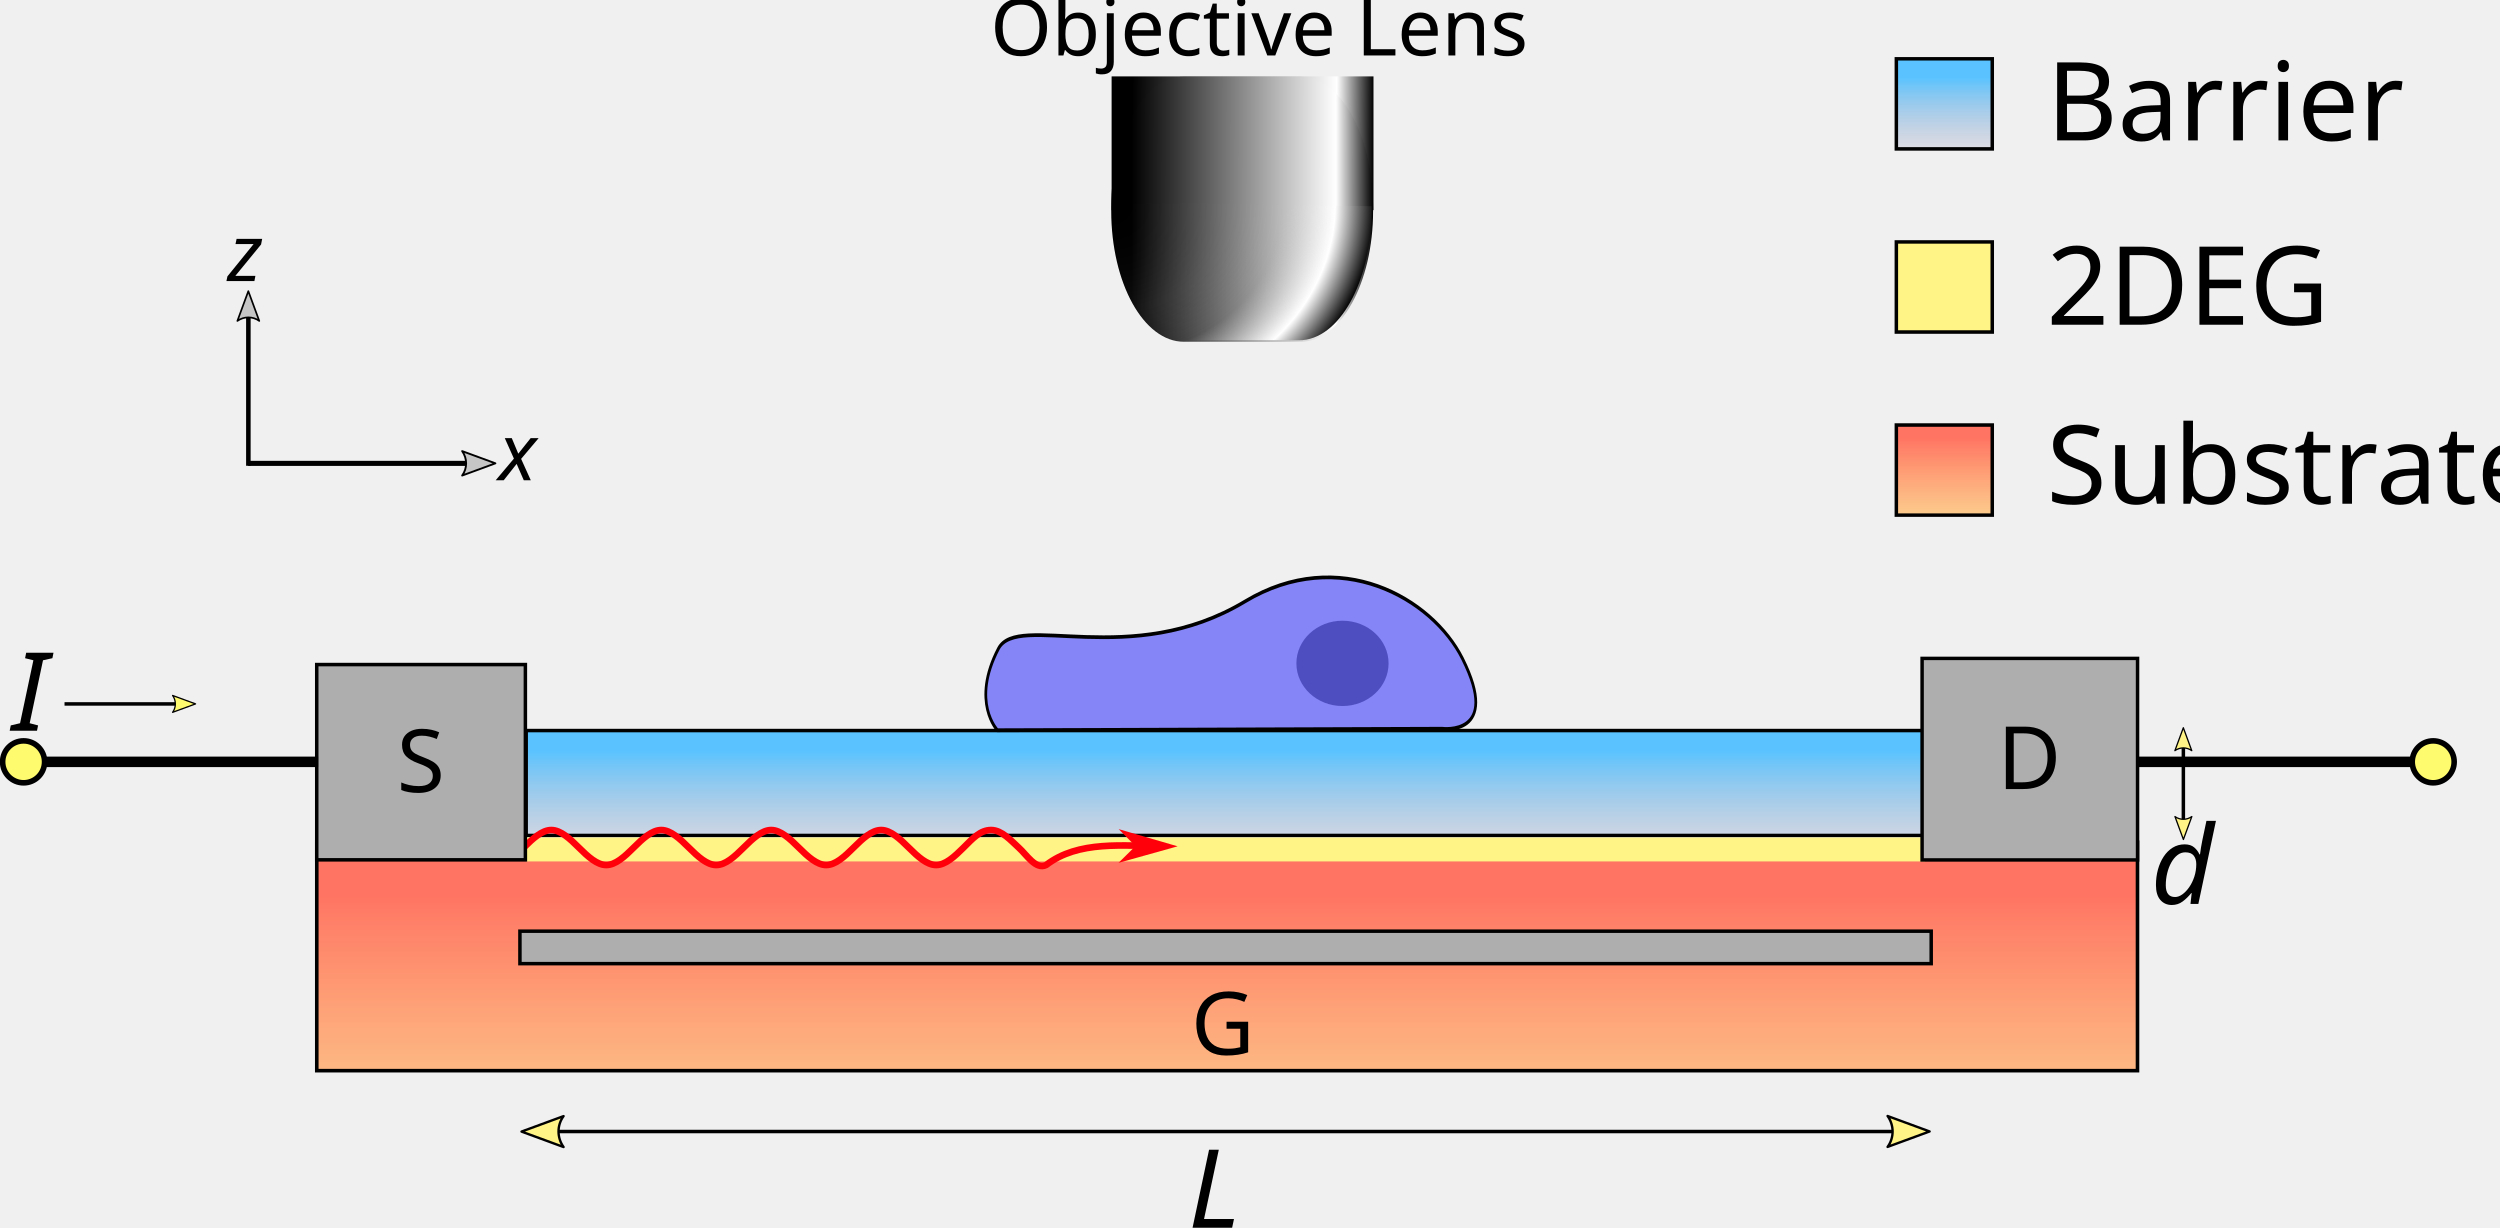
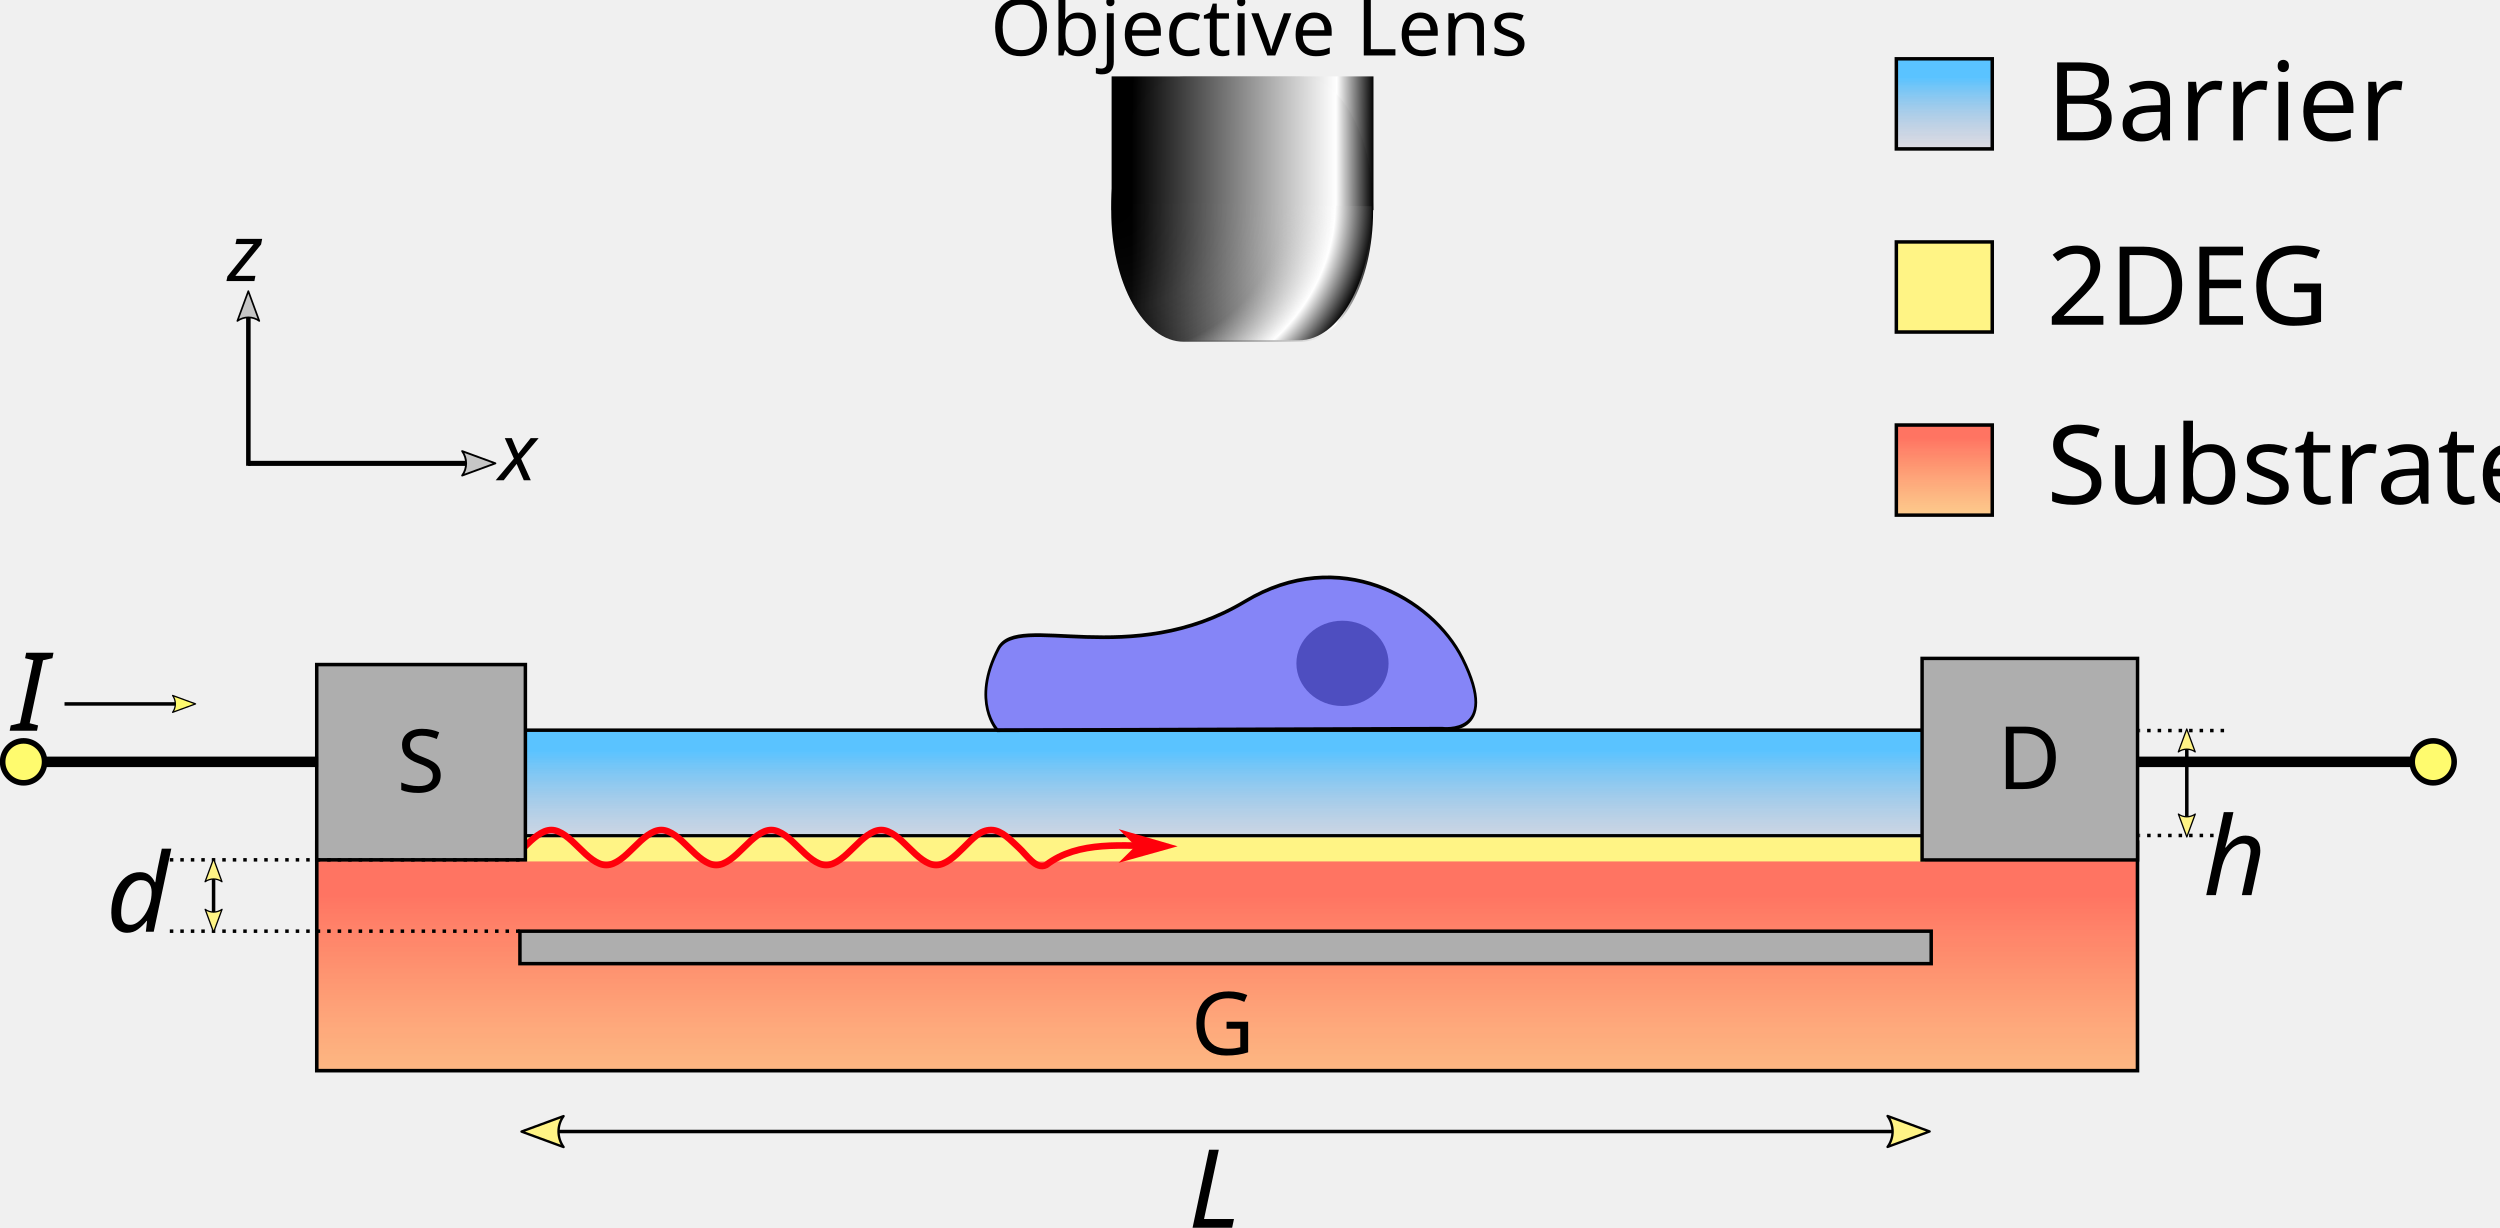
<svg xmlns="http://www.w3.org/2000/svg" xmlns:xlink="http://www.w3.org/1999/xlink" width="201.762mm" height="99.086mm" viewBox="0 0 714.905 351.09" id="svg2" version="1.1">
  <defs id="defs4">
+     <marker style="overflow:visible" id="marker27118" refX="0" refY="0" orient="auto">
+       <path transform="scale(-0.6,-0.6)" d="M 8.719,4.034 -2.207,0.016 8.719,-4.002 c -1.745,2.372 -1.735,5.617 -6e-7,8.035 z" style="fill:#fff485;fill-opacity:1;fill-rule:evenodd;stroke:#000000;stroke-width:0.625;stroke-linejoin:round;stroke-opacity:1" id="path27120" />
+     </marker>
+     <marker style="overflow:visible" id="marker27114" refX="0" refY="0" orient="auto">
+       <path transform="scale(0.6,0.6)" d="M 8.719,4.034 -2.207,0.016 8.719,-4.002 c -1.745,2.372 -1.735,5.617 -6e-7,8.035 z" style="fill:#fff485;fill-opacity:1;fill-rule:evenodd;stroke:#000000;stroke-width:0.625;stroke-linejoin:round;stroke-opacity:1" id="path27116" />
+     </marker>
    <marker orient="auto" refY="0.0" refX="0.0" id="Arrow2Lend" style="overflow:visible;">
      <path id="path4307" style="fill-rule:evenodd;stroke-width:0.625;stroke-linejoin:round;stroke:#000000;stroke-opacity:1;fill:#fff485;fill-opacity:1" d="M 8.719,4.034 L -2.207,0.016 L 8.719,-4.002 C 6.973,-1.63 6.983,1.616 8.719,4.034 z " transform="scale(1.1) rotate(180) translate(1,0)" />
-     </marker>
-     <marker orient="auto" refY="0.0" refX="0.0" id="SquareL" style="overflow:visible">
-       <path id="path4356" d="M -5.0,-5.0 L -5.0,5.0 L 5.0,5.0 L 5.0,-5.0 L -5.0,-5.0 z " style="fill-rule:evenodd;stroke:#000000;stroke-width:1pt;stroke-opacity:1;fill:#fff485;fill-opacity:1" transform="scale(0.8)" />
    </marker>
    <marker orient="auto" refY="0.0" refX="0.0" id="Arrow2Lstart" style="overflow:visible">
      <path id="path4304" style="fill-rule:evenodd;stroke-width:0.625;stroke-linejoin:round;stroke:#000000;stroke-opacity:1;fill:#fff485;fill-opacity:1" d="M 8.719,4.034 L -2.207,0.016 L 8.719,-4.002 C 6.973,-1.63 6.983,1.616 8.719,4.034 z " transform="scale(1.1) translate(1,0)" />
    </marker>
    <marker style="overflow:visible" id="marker8989" refX="0" refY="0" orient="auto">
      <path transform="scale(-0.6,-0.6)" d="M 8.719,4.034 -2.207,0.016 8.719,-4.002 c -1.745,2.372 -1.735,5.617 -6e-7,8.035 z" style="fill:#fffb6e;fill-opacity:1;fill-rule:evenodd;stroke:#000000;stroke-width:0.625;stroke-linejoin:round;stroke-opacity:1" id="path8991" />
    </marker>
    <marker style="overflow:visible" id="marker8355" refX="0" refY="0" orient="auto">
      <path transform="matrix(0.4,0,0,0.4,2.96,0.4)" style="fill:#fffb6e;fill-opacity:1;fill-rule:evenodd;stroke:#000000;stroke-width:1pt;stroke-opacity:1" d="m -2.5,-1 c 0,2.76 -2.24,5 -5,5 -2.76,0 -5,-2.24 -5,-5 0,-2.76 2.24,-5 5,-5 2.76,0 5,2.24 5,5 z" id="path8357" />
    </marker>
    <marker orient="auto" refY="0" refX="0" id="DotM" style="overflow:visible">
      <path id="path7659" d="m -2.5,-1 c 0,2.76 -2.24,5 -5,5 -2.76,0 -5,-2.24 -5,-5 0,-2.76 2.24,-5 5,-5 2.76,0 5,2.24 5,5 z" style="fill:#fffb6e;fill-opacity:1;fill-rule:evenodd;stroke:#000000;stroke-width:1pt;stroke-opacity:1" transform="matrix(0.4,0,0,0.4,2.96,0.4)" />
    </marker>
-     <marker orient="auto" refY="0" refX="0" id="DotL" style="overflow:visible">
-       <path id="path7656" d="m -2.5,-1 c 0,2.76 -2.24,5 -5,5 -2.76,0 -5,-2.24 -5,-5 0,-2.76 2.24,-5 5,-5 2.76,0 5,2.24 5,5 z" style="fill:#fffb6e;fill-opacity:1;fill-rule:evenodd;stroke:#000000;stroke-width:1pt;stroke-opacity:1" transform="matrix(0.8,0,0,0.8,5.92,0.8)" />
-     </marker>
    <linearGradient id="linearGradient11605">
      <stop id="stop11607" offset="0" style="stop-color:#ff7462;stop-opacity:1" />
      <stop id="stop11609" offset="1" style="stop-color:#fff485;stop-opacity:0.725" />
    </linearGradient>
    <linearGradient id="linearGradient11599">
      <stop id="stop11601" offset="0" style="stop-color:#5ac3ff;stop-opacity:1" />
      <stop id="stop11603" offset="1" style="stop-color:#edb1b1;stop-opacity:0;" />
    </linearGradient>
-     <marker style="overflow:visible" id="marker10615" refX="0" refY="0" orient="auto">
-       <path transform="scale(-0.6,-0.6)" d="M 8.719,4.034 -2.207,0.016 8.719,-4.002 c -1.745,2.372 -1.735,5.617 -6e-7,8.035 z" style="fill:#fff485;fill-opacity:1;fill-rule:evenodd;stroke:#000000;stroke-width:0.625;stroke-linejoin:round;stroke-opacity:1" id="path10617" />
-     </marker>
-     <marker style="overflow:visible" id="marker10161" refX="0" refY="0" orient="auto">
-       <path transform="scale(-0.6,-0.6)" d="M 8.719,4.034 -2.207,0.016 8.719,-4.002 c -1.745,2.372 -1.735,5.617 -6e-7,8.035 z" style="fill:#000000;fill-opacity:1;fill-rule:evenodd;stroke:#000000;stroke-width:0.625;stroke-linejoin:round;stroke-opacity:1" id="path10163" />
-     </marker>
-     <marker style="overflow:visible" id="marker10067" refX="0" refY="0" orient="auto">
-       <path transform="scale(0.6,0.6)" d="M 8.719,4.034 -2.207,0.016 8.719,-4.002 c -1.745,2.372 -1.735,5.617 -6e-7,8.035 z" style="fill:#fff485;fill-opacity:1;fill-rule:evenodd;stroke:#000000;stroke-width:0.625;stroke-linejoin:round;stroke-opacity:1" id="path10069" />
-     </marker>
    <marker orient="auto" refY="0" refX="0" id="Arrow2Mstart" style="overflow:visible">
      <path id="path7517" style="fill:#fff485;fill-opacity:1;fill-rule:evenodd;stroke:#000000;stroke-width:0.625;stroke-linejoin:round;stroke-opacity:1" d="M 8.719,4.034 -2.207,0.016 8.719,-4.002 c -1.745,2.372 -1.735,5.617 -6e-7,8.035 z" transform="scale(0.6,0.6)" />
-     </marker>
-     <marker orient="auto" refY="0" refX="0" id="marker9849" style="overflow:visible">
-       <path id="path9851" d="M 0,0 5,-5 -12.5,0 5,5 0,0 Z" style="fill:#000000;fill-opacity:1;fill-rule:evenodd;stroke:#000000;stroke-width:1pt;stroke-opacity:1" transform="matrix(-0.4,0,0,-0.4,-4,0)" />
-     </marker>
-     <marker orient="auto" refY="0" refX="0" id="marker9755" style="overflow:visible">
-       <path id="path9757" d="M 0,0 5,-5 -12.5,0 5,5 0,0 Z" style="fill:#000000;fill-opacity:1;fill-rule:evenodd;stroke:#000000;stroke-width:1pt;stroke-opacity:1" transform="matrix(0.4,0,0,0.4,4,0)" />
-     </marker>
-     <marker orient="auto" refY="0" refX="0" id="Arrow1Sstart" style="overflow:visible">
-       <path id="path7505" d="M 0,0 5,-5 -12.5,0 5,5 0,0 Z" style="fill:#000000;fill-opacity:1;fill-rule:evenodd;stroke:#000000;stroke-width:1pt;stroke-opacity:1" transform="matrix(0.2,0,0,0.2,1.2,0)" />
    </marker>
    <marker orient="auto" refY="0" refX="0" id="Arrow2Mend" style="overflow:visible">
      <path id="path7520" style="fill:#fff485;fill-opacity:1;fill-rule:evenodd;stroke:#000000;stroke-width:0.625;stroke-linejoin:round;stroke-opacity:1" d="M 8.719,4.034 -2.207,0.016 8.719,-4.002 c -1.745,2.372 -1.735,5.617 -6e-7,8.035 z" transform="scale(-0.6,-0.6)" />
    </marker>
-     <marker orient="auto" refY="0" refX="0" id="Arrow1Mstart" style="overflow:visible">
-       <path id="path7499" d="M 0,0 5,-5 -12.5,0 5,5 0,0 Z" style="fill:#000000;fill-opacity:1;fill-rule:evenodd;stroke:#000000;stroke-width:1pt;stroke-opacity:1" transform="matrix(0.4,0,0,0.4,4,0)" />
-     </marker>
-     <marker style="overflow:visible" id="marker8257" refX="0" refY="0" orient="auto">
-       <path transform="matrix(-0.8,0,0,-0.8,-10,0)" style="fill:#000000;fill-opacity:1;fill-rule:evenodd;stroke:#000000;stroke-width:1pt;stroke-opacity:1" d="M 0,0 5,-5 -12.5,0 5,5 0,0 Z" id="path8259" />
-     </marker>
-     <marker style="overflow:visible" id="marker8211" refX="0" refY="0" orient="auto">
-       <path transform="matrix(0.8,0,0,0.8,10,0)" style="fill:#000000;fill-opacity:1;fill-rule:evenodd;stroke:#000000;stroke-width:1pt;stroke-opacity:1" d="M 0,0 5,-5 -12.5,0 5,5 0,0 Z" id="path8213" />
-     </marker>
-     <marker orient="auto" refY="0" refX="0" id="Arrow1Lend" style="overflow:visible">
-       <path id="path7496" d="M 0,0 5,-5 -12.5,0 5,5 0,0 Z" style="fill:#ff0000;fill-opacity:1;fill-rule:evenodd;stroke:#ff0000;stroke-width:1pt;stroke-opacity:1" transform="matrix(-0.8,0,0,-0.8,-10,0)" />
-     </marker>
    <marker style="overflow:visible" id="marker9013" refX="0" refY="0" orient="auto">
      <path transform="matrix(-0.4,0,0,-0.4,-4,0)" style="fill:#ff000b;fill-opacity:1;fill-rule:evenodd;stroke:#ff000b;stroke-width:1pt;stroke-opacity:1" d="M 0,0 5,-5 -12.5,0 5,5 0,0 Z" id="path9015" />
    </marker>
-     <marker style="overflow:visible" id="marker8531" refX="0" refY="0" orient="auto">
-       <path transform="matrix(-0.4,0,0,-0.4,-4,0)" style="fill:#ff0000;fill-opacity:1;fill-rule:evenodd;stroke:#ff0000;stroke-width:1pt;stroke-opacity:1" d="M 0,0 5,-5 -12.5,0 5,5 0,0 Z" id="path8533" />
-     </marker>
-     <pattern id="pattern6179" patternTransform="translate(638.1262,240.4884)" height="28.748" width="28.748" patternUnits="userSpaceOnUse">
-       <path style="fill:none;fill-rule:evenodd;stroke:#000000;stroke-width:5.3;stroke-linecap:butt;stroke-linejoin:miter;stroke-miterlimit:4;stroke-dasharray:none;stroke-opacity:1" d="m 26.874,1.874 -25,25" id="path6175" />
-     </pattern>
    <clipPath id="clipPath">
      <rect y="449.875" x="210.454" height="16.456" width="188.66" id="rect6231" style="opacity:1;fill:#ffffff;fill-opacity:1;stroke:#000000;stroke-width:1;stroke-linecap:round;stroke-linejoin:miter;stroke-miterlimit:4;stroke-dasharray:none;stroke-dashoffset:0;stroke-opacity:1" />
    </clipPath>
-     <linearGradient xlink:href="#linearGradient11599" id="linearGradient10084" x1="159.5" y1="358.219" x2="159.5" y2="405.144" gradientUnits="userSpaceOnUse" gradientTransform="translate(0,12.92995)" />
+     <linearGradient xlink:href="#linearGradient11599" id="linearGradient10084" x1="159.5" y1="358.219" x2="159.5" y2="405.144" gradientUnits="userSpaceOnUse" gradientTransform="matrix(1.007125,0,0,1.007125,-3.993587,10.31248)" />
    <radialGradient xlink:href="#linearGradient9134" id="radialGradient9126" cx="176.792" cy="299.735" fx="176.792" fy="299.735" r="37.498" gradientTransform="matrix(0.4401915,0.296369,-0.5650982,0.83933,294.4501,-13.37745)" gradientUnits="userSpaceOnUse" spreadMethod="pad" />
    <linearGradient id="linearGradient9134">
      <stop id="stop9136" offset="0" style="stop-color:#000000;stop-opacity:0;" />
      <stop style="stop-color:#000000;stop-opacity:0;" offset="0" id="stop9150" />
      <stop id="stop3228" offset="0.392" style="stop-color:#7f7f7f;stop-opacity:0.104;" />
      <stop style="stop-color:#bfbfbf;stop-opacity:0;" offset="0.562" id="stop3232" />
      <stop style="stop-color:#ffffff;stop-opacity:1;" offset="0.732" id="stop9138" />
      <stop style="stop-color:#000000;stop-opacity:1;" offset="0.863" id="stop9140" />
      <stop id="stop3222" offset="1" style="stop-color:#000000;stop-opacity:1;" />
      <stop id="stop9142" offset="1" style="stop-color:#000000;stop-opacity:1;" />
    </linearGradient>
    <radialGradient xlink:href="#linearGradient9134" id="radialGradient9153" gradientUnits="userSpaceOnUse" gradientTransform="matrix(2.352992,-3.0969694e-7,2.2448727e-7,2.055818,-420.6758,-310.1969)" cx="244.391" cy="298.888" fx="244.391" fy="298.888" r="37.443" />
    <linearGradient xlink:href="#linearGradient7556" id="linearGradient7174" x1="183.917" y1="310.351" x2="247.799" y2="310.351" gradientUnits="userSpaceOnUse" />
    <linearGradient id="linearGradient7556">
      <stop style="stop-color:#000000;stop-opacity:1;" offset="0" id="stop7558" />
      <stop id="stop8308" offset="0.142" style="stop-color:#ffffff;stop-opacity:1;" />
      <stop id="stop7566" offset="0.923" style="stop-color:#000000;stop-opacity:1;" />
      <stop style="stop-color:#000000;stop-opacity:1;" offset="1" id="stop7560" />
    </linearGradient>
    <linearGradient xlink:href="#linearGradient7556" id="linearGradient10129" gradientUnits="userSpaceOnUse" x1="172.804" y1="310.043" x2="247.689" y2="310.351" />
    <linearGradient xlink:href="#linearGradient7556" id="linearGradient10131" gradientUnits="userSpaceOnUse" x1="172.914" y1="310.303" x2="247.799" y2="310.351" />
    <linearGradient xlink:href="#linearGradient11605" id="linearGradient8075" x1="99.954" y1="412.43" x2="99.954" y2="520.394" gradientUnits="userSpaceOnUse" gradientTransform="translate(-0.3470599,0)" />
-     <linearGradient xlink:href="#linearGradient11599" id="linearGradient11593" x1="604.209" y1="560.896" x2="635.963" y2="560.896" gradientUnits="userSpaceOnUse" gradientTransform="translate(-50.87844,-1172.67)" />
-     <linearGradient xlink:href="#linearGradient11605" id="linearGradient11629" gradientUnits="userSpaceOnUse" gradientTransform="translate(53.84884,-1172.67)" x1="602.547" y1="560.896" x2="638.456" y2="560.896" />
+     <linearGradient xlink:href="#linearGradient11599" id="linearGradient11593" x1="604.209" y1="560.896" x2="635.963" y2="560.896" gradientUnits="userSpaceOnUse" gradientTransform="translate(-425.6949,-1126.426)" />
+     <linearGradient xlink:href="#linearGradient11605" id="linearGradient11629" gradientUnits="userSpaceOnUse" gradientTransform="translate(-320.9677,-1126.426)" x1="602.547" y1="560.896" x2="638.456" y2="560.896" />
    <marker orient="auto" refY="0" refX="0" id="Arrow2Mend-9" style="overflow:visible">
      <path id="path6178" style="fill:#c6c6c6;fill-opacity:1;fill-rule:evenodd;stroke:#000000;stroke-width:0.625;stroke-linejoin:round;stroke-opacity:1" d="M 8.719,4.034 -2.207,0.016 8.719,-4.002 c -1.745,2.372 -1.735,5.617 -6e-7,8.035 z" transform="scale(-0.6,-0.6)" />
    </marker>
    <marker orient="auto" refY="0" refX="0" id="Arrow2Mstart-3" style="overflow:visible">
      <path id="path6175-2" style="fill:#c6c6c6;fill-opacity:1;fill-rule:evenodd;stroke:#000000;stroke-width:0.625;stroke-linejoin:round;stroke-opacity:1" d="M 8.719,4.034 -2.207,0.016 8.719,-4.002 c -1.745,2.372 -1.735,5.617 -6e-7,8.035 z" transform="scale(0.6,0.6)" />
    </marker>
  </defs>
  <g transform="translate(-9.534556,-156.3818)" id="layer1">
    <rect y="397.218" x="100.119" height="65.333" width="520.658" id="rect9942" style="opacity:1;fill:url(#linearGradient8075);fill-opacity:1;stroke:#000000;stroke-width:1.025;stroke-linecap:round;stroke-linejoin:miter;stroke-miterlimit:4;stroke-dasharray:none;stroke-dashoffset:0;stroke-opacity:1" />
-     <rect style="opacity:1;fill:url(#linearGradient10084);fill-opacity:1;stroke:#000000;stroke-width:1;stroke-linecap:butt;stroke-linejoin:miter;stroke-miterlimit:4;stroke-dasharray:none;stroke-dashoffset:0;stroke-opacity:1" id="rect10068" width="400" height="30" x="160" y="365.292" />
+     <rect style="opacity:1;fill:url(#linearGradient10084);fill-opacity:1;stroke:#000000;stroke-width:1.007;stroke-linecap:butt;stroke-linejoin:miter;stroke-miterlimit:4;stroke-dasharray:none;stroke-dashoffset:0;stroke-opacity:1" id="rect10068" width="402.85" height="30.214" x="157.146" y="365.185" />
    <path id="path4513" d="" style="opacity:1;fill:#885e00;fill-opacity:1;stroke:#000000;stroke-width:0.416;stroke-linecap:round;stroke-linejoin:miter;stroke-miterlimit:4;stroke-dasharray:none;stroke-dashoffset:0;stroke-opacity:1" />
    <rect style="opacity:1;fill:#fff485;fill-opacity:1;stroke:none;stroke-width:0.98;stroke-linecap:round;stroke-linejoin:miter;stroke-miterlimit:4;stroke-dasharray:none;stroke-dashoffset:0;stroke-opacity:1" id="rect6229" width="400.02" height="6.847" x="159.99" y="395.87" />
    <path transform="translate(-51.13208,-59.36024)" style="opacity:1;fill:none;fill-opacity:1;stroke:#ff000b;stroke-width:1.9;stroke-linecap:butt;stroke-linejoin:miter;stroke-miterlimit:4;stroke-dasharray:none;stroke-dashoffset:0;stroke-opacity:1;marker-end:url(#marker9013)" d="m 210.454,458.103 c 2.62,-2.62 5.241,-5.002 7.861,-5.004 2.62,-0.002 5.241,2.384 7.861,5.004 2.62,2.62 5.241,5.002 7.861,5.004 2.62,0.002 5.241,-2.384 7.861,-5.004 2.62,-2.62 5.241,-5.002 7.861,-5.004 2.62,-0.002 5.241,2.384 7.861,5.004 2.62,2.62 5.241,5.002 7.861,5.004 2.62,0.002 5.241,-2.384 7.861,-5.004 2.62,-2.62 5.241,-5.002 7.861,-5.004 2.62,-0.002 5.241,2.384 7.861,5.004 2.62,2.62 5.241,5.002 7.861,5.004 2.62,0.002 5.241,-2.384 7.861,-5.004 2.62,-2.62 5.241,-5.002 7.861,-5.004 2.62,-0.002 5.241,2.384 7.861,5.004 2.62,2.62 5.241,5.002 7.861,5.004 2.62,0.002 5.241,-2.384 7.861,-5.004 2.62,-2.62 4.755,-5.004 7.861,-5.004 3.106,0 5.755,3.116 7.861,5.004 2.313,2.074 4.911,6.438 7.861,5.004 9.299,-7.132 22.04,-5.436 33.868,-5.372" title="sin(x)" clip-path="url(#clipPath)" id="path9011" />
    <path style="fill:#fff485;fill-opacity:1;fill-rule:evenodd;stroke:#000000;stroke-width:1px;stroke-linecap:square;stroke-linejoin:miter;stroke-opacity:1;marker-start:url(#Arrow2Lstart);marker-end:url(#Arrow2Lend)" d="m 160,479.951 400,0" id="path10086" />
    <rect style="opacity:1;fill:#aeaeae;fill-opacity:1;stroke:#000000;stroke-width:1;stroke-linecap:square;stroke-linejoin:miter;stroke-miterlimit:4;stroke-dasharray:none;stroke-dashoffset:0;stroke-opacity:1" id="rect4280" width="403.571" height="9.286" x="158.214" y="422.661" />
    <rect y="346.426" x="100.107" height="55.834" width="59.666" id="rect4136" style="opacity:1;fill:#aeaeae;fill-opacity:1;stroke:#000000;stroke-width:1;stroke-linecap:round;stroke-linejoin:miter;stroke-miterlimit:4;stroke-dasharray:none;stroke-dashoffset:0;stroke-opacity:1" />
-     <text id="text6194" y="382.88" x="123.002" style="font-style:normal;font-variant:normal;font-weight:500;font-stretch:normal;font-size:25px;line-height:106%;font-family:'CMU Serif';-inkscape-font-specification:'CMU Serif, Medium';text-align:start;letter-spacing:0px;word-spacing:0px;writing-mode:lr-tb;text-anchor:start;fill:#000000;fill-opacity:1;stroke:none;stroke-width:1px;stroke-linecap:butt;stroke-linejoin:miter;stroke-opacity:1" xml:space="preserve">
-       <tspan style="font-style:normal;font-variant:normal;font-weight:500;font-stretch:normal;font-size:25px;font-family:'CMU Serif';-inkscape-font-specification:'CMU Serif Medium';fill:#000000;fill-opacity:1;stroke:none;stroke-width:1.124px;stroke-opacity:1" y="382.88" x="123.002" id="tspan6196">S</tspan>
-     </text>
    <path id="path4723" d="m 559.181,373.479 0,-28.818 30.806,0 30.806,0 0,28.818 0,28.818 -30.806,0 -30.806,0 0,-28.818 z" style="opacity:1;fill:#aeaeae;fill-opacity:1;stroke:#000000;stroke-width:0.994;stroke-linecap:round;stroke-linejoin:miter;stroke-miterlimit:4;stroke-dasharray:none;stroke-dashoffset:0;stroke-opacity:1" />
-     <text xml:space="preserve" style="font-style:normal;font-variant:normal;font-weight:500;font-stretch:normal;font-size:25px;line-height:106%;font-family:'CMU Serif';-inkscape-font-specification:'CMU Serif, Medium';text-align:start;letter-spacing:0px;word-spacing:0px;writing-mode:lr-tb;text-anchor:start;fill:#000000;fill-opacity:1;stroke:none;stroke-width:1px;stroke-linecap:butt;stroke-linejoin:miter;stroke-opacity:1" x="580.712" y="382.017" id="text6202">
-       <tspan id="tspan6204" x="580.712" y="382.017" style="font-style:normal;font-variant:normal;font-weight:500;font-stretch:normal;font-size:25px;font-family:'CMU Serif';-inkscape-font-specification:'CMU Serif Medium';fill:#000000;fill-opacity:1;stroke:none;stroke-width:1.028px;stroke-opacity:1">D</tspan>
-     </text>
-     <text xml:space="preserve" style="font-style:normal;font-variant:normal;font-weight:500;font-stretch:normal;font-size:17.5px;line-height:106%;font-family:'CMU Serif';-inkscape-font-specification:'CMU Serif, Medium';text-align:start;letter-spacing:0px;word-spacing:0px;writing-mode:lr-tb;text-anchor:start;fill:#000000;fill-opacity:1;stroke:none;stroke-width:1px;stroke-linecap:butt;stroke-linejoin:miter;stroke-opacity:1" x="349.281" y="507.472" id="text10298">
-       <tspan id="tspan10300" x="349.281" y="507.472" style="font-style:italic;font-variant:normal;font-weight:500;font-stretch:normal;font-size:31.25px;font-family:'CMU Serif';-inkscape-font-specification:'CMU Serif Medium Italic'">L</tspan>
-     </text>
    <g id="g5091" transform="matrix(1.483388,0,0,2.013946,-265.2836,-1081.913)">
      <ellipse ry="6.057" rx="8.885" cy="709.052" cx="444.063" id="path4120" style="fill:#8d8d8d;fill-opacity:1;stroke:none;stroke-opacity:1" />
      <path id="path4118" d="m 377.554,718.548 85.719,-0.218 c 0,0 11.47,1.136 3.917,-9.965 -5.846,-8.593 -23.778,-16.139 -41.906,-8.109 -22.065,9.775 -43.825,1.441 -47.556,6.716 -5.357,7.574 -0.175,11.576 -0.175,11.576 z" style="fill:#0000ff;fill-opacity:0.447;fill-rule:evenodd;stroke:#000000;stroke-width:0.528px;stroke-linecap:butt;stroke-linejoin:miter;stroke-opacity:1" />
    </g>
    <g id="g144475" transform="translate(108.1414,-62.29886)">
      <g style="fill:url(#linearGradient7174);fill-opacity:1;stroke:none;stroke-opacity:1" transform="matrix(-1,0,0,-1,466.9601,588.8188)" id="g2166">
        <rect style="fill:url(#linearGradient10129);fill-opacity:1;stroke:none;stroke-opacity:1" id="rect2160" width="74.885" height="38.251" x="172.804" y="310.042" ry="0" />
        <rect ry="37.443" y="272.41" x="172.914" height="75.786" width="74.885" id="rect2164" style="fill:url(#linearGradient10131);fill-opacity:1;stroke:none;stroke-opacity:1" rx="20.774" />
      </g>
      <g id="g8145" transform="matrix(-1,0,0,-1,373.1155,581.4101)" style="fill:url(#radialGradient9126);fill-opacity:1;stroke:none;stroke-opacity:1">
        <path id="rect8149" d="m 100.263,265.425 33.337,0 c 11.509,0 20.388,17.085 20.388,37.829 l -0.039,1.016 c -29.211,0.961 -35.518,-0.229 -74.461,-0.502 l 0,-0.901 c 0,-20.743 9.265,-37.443 20.774,-37.443 z" style="fill:url(#radialGradient9153)" />
      </g>
    </g>
+     <rect style="opacity:1;fill:url(#linearGradient11593);fill-opacity:1;stroke:#000000;stroke-width:1;stroke-linecap:butt;stroke-linejoin:miter;stroke-miterlimit:4;stroke-dasharray:none;stroke-dashoffset:0;stroke-opacity:1" id="rect11585" width="25.766" height="27.429" x="173.196" y="-579.245" transform="matrix(0,1,-1,0,0,0)" />
+     <rect transform="matrix(0,1,-1,0,0,0)" y="-579.245" x="225.56" height="27.429" width="25.766" id="rect11595" style="opacity:1;fill:#fff485;fill-opacity:1;stroke:#000000;stroke-width:1;stroke-linecap:butt;stroke-linejoin:miter;stroke-miterlimit:4;stroke-dasharray:none;stroke-dashoffset:0;stroke-opacity:1" />
+     <rect style="opacity:1;fill:url(#linearGradient11629);fill-opacity:1;stroke:#000000;stroke-width:1;stroke-linecap:butt;stroke-linejoin:miter;stroke-miterlimit:4;stroke-dasharray:none;stroke-dashoffset:0;stroke-opacity:1" id="rect11623" width="25.766" height="27.429" x="277.923" y="-579.245" transform="matrix(0,1,-1,0,0,0)" />
+     <path style="fill:#fffb6e;fill-opacity:1;fill-rule:evenodd;stroke:#000000;stroke-width:3;stroke-linecap:butt;stroke-linejoin:miter;stroke-miterlimit:4;stroke-dasharray:none;stroke-opacity:1;marker-end:url(#DotM)" d="m 100.494,374.24 -84.329,0" id="path7589" />
+     <path id="path8353" d="m 621.127,374.24 84.329,0" style="fill:#fffb6e;fill-opacity:1;fill-rule:evenodd;stroke:#000000;stroke-width:3;stroke-linecap:butt;stroke-linejoin:miter;stroke-miterlimit:4;stroke-dasharray:none;stroke-opacity:1;marker-end:url(#marker8355)" />
+     <path style="fill:#fffb6e;fill-opacity:1;fill-rule:evenodd;stroke:#000000;stroke-width:1px;stroke-linecap:butt;stroke-linejoin:miter;stroke-opacity:1;marker-end:url(#marker8989)" d="m 27.986,357.678 36.141,0" id="path8981" />
+     <path id="path8209" d="m 634.875,366.166 0,28.236" style="fill:#fff485;fill-opacity:1;fill-rule:evenodd;stroke:#000000;stroke-width:1;stroke-linecap:butt;stroke-linejoin:miter;stroke-miterlimit:4;stroke-dasharray:none;stroke-opacity:1;marker-start:url(#Arrow2Mstart);marker-end:url(#Arrow2Mend)" />
+     <path style="fill:#c6c6c6;fill-opacity:1;stroke:#000000;stroke-width:1.299;stroke-miterlimit:4;stroke-dasharray:none;stroke-dashoffset:0;stroke-opacity:1;marker-start:url(#Arrow2Mstart-3)" d="m 80.558,241.362 0,48.216" id="path3161" />
+     <path style="fill:#c6c6c6;fill-opacity:1;stroke:#000000;stroke-width:1.45;stroke-miterlimit:4;stroke-dasharray:none;stroke-dashoffset:0;stroke-opacity:1;marker-end:url(#Arrow2Mend-9)" d="m 80.501,288.888 68.775,0" id="path3163" />
+     <path style="color:#000000;clip-rule:nonzero;display:inline;overflow:visible;visibility:visible;opacity:1;isolation:auto;mix-blend-mode:normal;color-interpolation:sRGB;color-interpolation-filters:linearRGB;solid-color:#000000;solid-opacity:1;fill:#c6c6c6;fill-opacity:1;fill-rule:evenodd;stroke:#000000;stroke-width:1;stroke-linecap:butt;stroke-linejoin:miter;stroke-miterlimit:4;stroke-dasharray:1,2;stroke-dashoffset:0;stroke-opacity:1;color-rendering:auto;image-rendering:auto;shape-rendering:auto;text-rendering:auto;enable-background:accumulate" d="m 158.097,422.661 -101.015,0" id="path16874" />
+     <path id="path16876" d="m 158.097,402.26 -101.015,0" style="color:#000000;clip-rule:nonzero;display:inline;overflow:visible;visibility:visible;opacity:1;isolation:auto;mix-blend-mode:normal;color-interpolation:sRGB;color-interpolation-filters:linearRGB;solid-color:#000000;solid-opacity:1;fill:#c6c6c6;fill-opacity:1;fill-rule:evenodd;stroke:#000000;stroke-width:1;stroke-linecap:butt;stroke-linejoin:miter;stroke-miterlimit:4;stroke-dasharray:1,2;stroke-dashoffset:0;stroke-opacity:1;color-rendering:auto;image-rendering:auto;shape-rendering:auto;text-rendering:auto;enable-background:accumulate" />
+     <path style="fill:#fff485;fill-opacity:1;fill-rule:evenodd;stroke:#000000;stroke-width:1;stroke-linecap:butt;stroke-linejoin:miter;stroke-miterlimit:4;stroke-dasharray:none;stroke-opacity:1;marker-start:url(#marker27114);marker-end:url(#marker27118)" d="m 70.607,403.289 0,18.36" id="path27108" />
+     <path id="path40242" d="m 645.535,395.292 -24.245,0" style="color:#000000;clip-rule:nonzero;display:inline;overflow:visible;visibility:visible;opacity:1;isolation:auto;mix-blend-mode:normal;color-interpolation:sRGB;color-interpolation-filters:linearRGB;solid-color:#000000;solid-opacity:1;fill:#c6c6c6;fill-opacity:1;fill-rule:evenodd;stroke:#000000;stroke-width:1;stroke-linecap:butt;stroke-linejoin:miter;stroke-miterlimit:4;stroke-dasharray:1, 2;stroke-dashoffset:0;stroke-opacity:1;color-rendering:auto;image-rendering:auto;shape-rendering:auto;text-rendering:auto;enable-background:accumulate" />
+     <path style="color:#000000;clip-rule:nonzero;display:inline;overflow:visible;visibility:visible;opacity:1;isolation:auto;mix-blend-mode:normal;color-interpolation:sRGB;color-interpolation-filters:linearRGB;solid-color:#000000;solid-opacity:1;fill:#c6c6c6;fill-opacity:1;fill-rule:evenodd;stroke:#000000;stroke-width:1;stroke-linecap:butt;stroke-linejoin:miter;stroke-miterlimit:4;stroke-dasharray:1, 2;stroke-dashoffset:0;stroke-opacity:1;color-rendering:auto;image-rendering:auto;shape-rendering:auto;text-rendering:auto;enable-background:accumulate" d="m 645.535,365.292 -24.245,0" id="path40244" />
+     <text id="text11611" y="196.533" x="594.771" style="font-style:normal;font-variant:normal;font-weight:500;font-stretch:normal;font-size:17.5px;line-height:106%;font-family:'CMU Serif';-inkscape-font-specification:'CMU Serif, Medium';text-align:start;letter-spacing:0px;word-spacing:0px;writing-mode:lr-tb;text-anchor:start;fill:#000000;fill-opacity:1;stroke:none;stroke-width:1px;stroke-linecap:butt;stroke-linejoin:miter;stroke-opacity:1" xml:space="preserve">
+       <tspan style="font-style:normal;font-variant:normal;font-weight:500;font-stretch:normal;font-size:31.25px;font-family:'CMU Serif';-inkscape-font-specification:'CMU Serif Medium'" y="196.533" x="594.771" id="tspan11613">Barrier</tspan>
+     </text>
+     <text xml:space="preserve" style="font-style:normal;font-variant:normal;font-weight:500;font-stretch:normal;font-size:17.5px;line-height:106%;font-family:'CMU Serif';-inkscape-font-specification:'CMU Serif, Medium';text-align:start;letter-spacing:0px;word-spacing:0px;writing-mode:lr-tb;text-anchor:start;fill:#000000;fill-opacity:1;stroke:none;stroke-width:1px;stroke-linecap:butt;stroke-linejoin:miter;stroke-opacity:1" x="594.771" y="249.236" id="text11615">
+       <tspan id="tspan11617" x="594.771" y="249.236" style="font-style:normal;font-variant:normal;font-weight:500;font-stretch:normal;font-size:31.25px;font-family:'CMU Serif';-inkscape-font-specification:'CMU Serif Medium'">2DEG</tspan>
+     </text>
+     <text id="text11625" y="300.43" x="594.771" style="font-style:normal;font-variant:normal;font-weight:500;font-stretch:normal;font-size:17.5px;line-height:106%;font-family:'CMU Serif';-inkscape-font-specification:'CMU Serif, Medium';text-align:start;letter-spacing:0px;word-spacing:0px;writing-mode:lr-tb;text-anchor:start;fill:#000000;fill-opacity:1;stroke:none;stroke-width:1px;stroke-linecap:butt;stroke-linejoin:miter;stroke-opacity:1" xml:space="preserve">
+       <tspan style="font-style:normal;font-variant:normal;font-weight:500;font-stretch:normal;font-size:31.25px;font-family:'CMU Serif';-inkscape-font-specification:'CMU Serif Medium'" y="300.43" x="594.771" id="tspan11627">Substrate</tspan>
+     </text>
+     <text id="text6194" y="382.88" x="123.002" style="font-style:normal;font-variant:normal;font-weight:500;font-stretch:normal;font-size:25px;line-height:106%;font-family:'CMU Serif';-inkscape-font-specification:'CMU Serif, Medium';text-align:start;letter-spacing:0px;word-spacing:0px;writing-mode:lr-tb;text-anchor:start;fill:#000000;fill-opacity:1;stroke:none;stroke-width:1px;stroke-linecap:butt;stroke-linejoin:miter;stroke-opacity:1" xml:space="preserve">
+       <tspan style="font-style:normal;font-variant:normal;font-weight:500;font-stretch:normal;font-size:25px;font-family:'CMU Serif';-inkscape-font-specification:'CMU Serif Medium';fill:#000000;fill-opacity:1;stroke:none;stroke-width:1.124px;stroke-opacity:1" y="382.88" x="123.002" id="tspan6196">S</tspan>
+     </text>
+     <text xml:space="preserve" style="font-style:normal;font-variant:normal;font-weight:500;font-stretch:normal;font-size:25px;line-height:106%;font-family:'CMU Serif';-inkscape-font-specification:'CMU Serif, Medium';text-align:start;letter-spacing:0px;word-spacing:0px;writing-mode:lr-tb;text-anchor:start;fill:#000000;fill-opacity:1;stroke:none;stroke-width:1px;stroke-linecap:butt;stroke-linejoin:miter;stroke-opacity:1" x="580.712" y="382.017" id="text6202">
+       <tspan id="tspan6204" x="580.712" y="382.017" style="font-style:normal;font-variant:normal;font-weight:500;font-stretch:normal;font-size:25px;font-family:'CMU Serif';-inkscape-font-specification:'CMU Serif Medium';fill:#000000;fill-opacity:1;stroke:none;stroke-width:1.028px;stroke-opacity:1">D</tspan>
+     </text>
+     <text xml:space="preserve" style="font-style:normal;font-variant:normal;font-weight:500;font-stretch:normal;font-size:17.5px;line-height:106%;font-family:'CMU Serif';-inkscape-font-specification:'CMU Serif, Medium';text-align:start;letter-spacing:0px;word-spacing:0px;writing-mode:lr-tb;text-anchor:start;fill:#000000;fill-opacity:1;stroke:none;stroke-width:1px;stroke-linecap:butt;stroke-linejoin:miter;stroke-opacity:1" x="349.281" y="507.472" id="text10298">
+       <tspan id="tspan10300" x="349.281" y="507.472" style="font-style:italic;font-variant:normal;font-weight:500;font-stretch:normal;font-size:31.25px;font-family:'CMU Serif';-inkscape-font-specification:'CMU Serif Medium Italic'">L</tspan>
+     </text>
    <text xml:space="preserve" style="font-style:normal;font-variant:normal;font-weight:500;font-stretch:normal;font-size:22.5px;line-height:106%;font-family:'CMU Serif';-inkscape-font-specification:'CMU Serif, Medium';text-align:start;letter-spacing:0px;word-spacing:0px;writing-mode:lr-tb;text-anchor:start;fill:#000000;fill-opacity:1;stroke:none;stroke-width:1px;stroke-linecap:butt;stroke-linejoin:miter;stroke-opacity:1" x="292.736" y="172.244" id="text144482">
      <tspan id="tspan144484" x="292.736" y="172.244">Objective Lens</tspan>
    </text>
-     <g id="g9269" transform="translate(-46.24359,-374.8165)">
-       <rect transform="matrix(0,1,-1,0,0,0)" y="-625.489" x="548.013" height="27.429" width="25.766" id="rect11585" style="opacity:1;fill:url(#linearGradient11593);fill-opacity:1;stroke:#000000;stroke-width:1;stroke-linecap:butt;stroke-linejoin:miter;stroke-miterlimit:4;stroke-dasharray:none;stroke-dashoffset:0;stroke-opacity:1" />
-       <rect style="opacity:1;fill:#fff485;fill-opacity:1;stroke:#000000;stroke-width:1;stroke-linecap:butt;stroke-linejoin:miter;stroke-miterlimit:4;stroke-dasharray:none;stroke-dashoffset:0;stroke-opacity:1" id="rect11595" width="25.766" height="27.429" x="600.376" y="-625.489" transform="matrix(0,1,-1,0,0,0)" />
-       <text xml:space="preserve" style="font-style:normal;font-variant:normal;font-weight:500;font-stretch:normal;font-size:17.5px;line-height:106%;font-family:'CMU Serif';-inkscape-font-specification:'CMU Serif, Medium';text-align:start;letter-spacing:0px;word-spacing:0px;writing-mode:lr-tb;text-anchor:start;fill:#000000;fill-opacity:1;stroke:none;stroke-width:1px;stroke-linecap:butt;stroke-linejoin:miter;stroke-opacity:1" x="641.015" y="571.35" id="text11611">
-         <tspan id="tspan11613" x="641.015" y="571.35" style="font-style:normal;font-variant:normal;font-weight:500;font-stretch:normal;font-size:31.25px;font-family:'CMU Serif';-inkscape-font-specification:'CMU Serif Medium'">Barrier</tspan>
-       </text>
-       <text id="text11615" y="624.053" x="641.015" style="font-style:normal;font-variant:normal;font-weight:500;font-stretch:normal;font-size:17.5px;line-height:106%;font-family:'CMU Serif';-inkscape-font-specification:'CMU Serif, Medium';text-align:start;letter-spacing:0px;word-spacing:0px;writing-mode:lr-tb;text-anchor:start;fill:#000000;fill-opacity:1;stroke:none;stroke-width:1px;stroke-linecap:butt;stroke-linejoin:miter;stroke-opacity:1" xml:space="preserve">
-         <tspan style="font-style:normal;font-variant:normal;font-weight:500;font-stretch:normal;font-size:31.25px;font-family:'CMU Serif';-inkscape-font-specification:'CMU Serif Medium'" y="624.053" x="641.015" id="tspan11617">2DEG</tspan>
-       </text>
-       <rect transform="matrix(0,1,-1,0,0,0)" y="-625.489" x="652.74" height="27.429" width="25.766" id="rect11623" style="opacity:1;fill:url(#linearGradient11629);fill-opacity:1;stroke:#000000;stroke-width:1;stroke-linecap:butt;stroke-linejoin:miter;stroke-miterlimit:4;stroke-dasharray:none;stroke-dashoffset:0;stroke-opacity:1" />
-       <text xml:space="preserve" style="font-style:normal;font-variant:normal;font-weight:500;font-stretch:normal;font-size:17.5px;line-height:106%;font-family:'CMU Serif';-inkscape-font-specification:'CMU Serif, Medium';text-align:start;letter-spacing:0px;word-spacing:0px;writing-mode:lr-tb;text-anchor:start;fill:#000000;fill-opacity:1;stroke:none;stroke-width:1px;stroke-linecap:butt;stroke-linejoin:miter;stroke-opacity:1" x="641.015" y="675.246" id="text11625">
-         <tspan id="tspan11627" x="641.015" y="675.246" style="font-style:normal;font-variant:normal;font-weight:500;font-stretch:normal;font-size:31.25px;font-family:'CMU Serif';-inkscape-font-specification:'CMU Serif Medium'">Substrate</tspan>
-       </text>
-     </g>
-     <path style="fill:#fffb6e;fill-opacity:1;fill-rule:evenodd;stroke:#000000;stroke-width:3;stroke-linecap:butt;stroke-linejoin:miter;stroke-miterlimit:4;stroke-dasharray:none;stroke-opacity:1;marker-end:url(#DotM)" d="m 100.494,374.24 -84.329,0" id="path7589" />
-     <path id="path8353" d="m 621.127,374.24 84.329,0" style="fill:#fffb6e;fill-opacity:1;fill-rule:evenodd;stroke:#000000;stroke-width:3;stroke-linecap:butt;stroke-linejoin:miter;stroke-miterlimit:4;stroke-dasharray:none;stroke-opacity:1;marker-end:url(#marker8355)" />
    <text xml:space="preserve" style="font-style:normal;font-variant:normal;font-weight:500;font-stretch:normal;font-size:22.5px;line-height:106%;font-family:'CMU Serif';-inkscape-font-specification:'CMU Serif, Medium';text-align:start;letter-spacing:0px;word-spacing:0px;writing-mode:lr-tb;text-anchor:start;fill:#000000;fill-opacity:1;stroke:none;stroke-width:1px;stroke-linecap:butt;stroke-linejoin:miter;stroke-opacity:1" x="12.927" y="365.352" id="text8977">
      <tspan id="tspan8979" x="12.927" y="365.352" style="font-style:italic;font-variant:normal;font-weight:500;font-stretch:normal;font-size:31.25px;font-family:'CMU Serif';-inkscape-font-specification:'CMU Serif Medium Italic'">I</tspan>
    </text>
-     <path style="fill:#fffb6e;fill-opacity:1;fill-rule:evenodd;stroke:#000000;stroke-width:1px;stroke-linecap:butt;stroke-linejoin:miter;stroke-opacity:1;marker-end:url(#marker8989)" d="m 27.986,357.678 36.141,0" id="path8981" />
-     <path id="path8209" d="m 633.893,365.809 0,29.307" style="fill:#fff485;fill-opacity:1;fill-rule:evenodd;stroke:#000000;stroke-width:1;stroke-linecap:butt;stroke-linejoin:miter;stroke-miterlimit:4;stroke-dasharray:none;stroke-opacity:1;marker-start:url(#Arrow2Mstart);marker-end:url(#Arrow2Mend)" />
-     <text id="text10057" y="414.865" x="624.556" style="font-style:normal;font-variant:normal;font-weight:500;font-stretch:normal;font-size:17.5px;line-height:106%;font-family:'CMU Serif';-inkscape-font-specification:'CMU Serif, Medium';text-align:start;letter-spacing:0px;word-spacing:0px;writing-mode:lr-tb;text-anchor:start;fill:#000000;fill-opacity:1;stroke:none;stroke-width:1px;stroke-linecap:butt;stroke-linejoin:miter;stroke-opacity:1" xml:space="preserve">
-       <tspan style="font-style:italic;font-variant:normal;font-weight:500;font-stretch:normal;font-size:31.25px;font-family:'CMU Serif';-inkscape-font-specification:'CMU Serif Medium Italic'" y="414.865" x="624.556" id="tspan10059">d</tspan>
+     <text id="text10057" y="412.365" x="639.556" style="font-style:normal;font-variant:normal;font-weight:500;font-stretch:normal;font-size:17.5px;line-height:106%;font-family:'CMU Serif';-inkscape-font-specification:'CMU Serif, Medium';text-align:start;letter-spacing:0px;word-spacing:0px;writing-mode:lr-tb;text-anchor:start;fill:#000000;fill-opacity:1;stroke:none;stroke-width:1px;stroke-linecap:butt;stroke-linejoin:miter;stroke-opacity:1" xml:space="preserve">
+       <tspan style="font-style:italic;font-variant:normal;font-weight:500;font-stretch:normal;font-size:31.25px;font-family:'CMU Serif';-inkscape-font-specification:'CMU Serif Medium Italic'" y="412.365" x="639.556" id="tspan10059">h</tspan>
    </text>
-     <path style="fill:#c6c6c6;fill-opacity:1;stroke:#000000;stroke-width:1.299;stroke-miterlimit:4;stroke-dasharray:none;stroke-dashoffset:0;stroke-opacity:1;marker-start:url(#Arrow2Mstart-3)" d="m 80.558,241.362 0,48.216" id="path3161" />
-     <path style="fill:#c6c6c6;fill-opacity:1;stroke:#000000;stroke-width:1.45;stroke-miterlimit:4;stroke-dasharray:none;stroke-dashoffset:0;stroke-opacity:1;marker-end:url(#Arrow2Mend-9)" d="m 80.501,288.888 68.775,0" id="path3163" />
    <text xml:space="preserve" style="font-style:normal;font-variant:normal;font-weight:500;font-stretch:normal;font-size:22.5px;line-height:106%;font-family:'CMU Serif';-inkscape-font-specification:'CMU Serif, Medium';text-align:start;letter-spacing:0px;word-spacing:0px;writing-mode:lr-tb;text-anchor:start;fill:#000000;fill-opacity:1;stroke:none;stroke-width:1px;stroke-linecap:butt;stroke-linejoin:miter;stroke-opacity:1" x="74.628" y="236.754" id="text8666">
      <tspan id="tspan8668" x="74.628" y="236.754" style="font-style:italic;font-variant:normal;font-weight:500;font-stretch:normal;font-size:22.5px;font-family:'CMU Serif';-inkscape-font-specification:'CMU Serif Medium Italic'">z</tspan>
    </text>
    <text xml:space="preserve" style="font-style:normal;font-variant:normal;font-weight:500;font-stretch:normal;font-size:22.5px;line-height:106%;font-family:'CMU Serif';-inkscape-font-specification:'CMU Serif, Medium';text-align:start;letter-spacing:0px;word-spacing:0px;writing-mode:lr-tb;text-anchor:start;fill:#000000;fill-opacity:1;stroke:none;stroke-width:1px;stroke-linecap:butt;stroke-linejoin:miter;stroke-opacity:1" x="152.1" y="293.723" id="text8670">
      <tspan id="tspan8672" x="152.1" y="293.723" style="font-style:italic;font-variant:normal;font-weight:500;font-stretch:normal;font-family:'CMU Serif';-inkscape-font-specification:'CMU Serif Medium Italic'">x</tspan>
    </text>
    <text xml:space="preserve" style="font-style:normal;font-variant:normal;font-weight:500;font-stretch:normal;font-size:25px;line-height:106%;font-family:'CMU Serif';-inkscape-font-specification:'CMU Serif, Medium';text-align:start;letter-spacing:0px;word-spacing:0px;writing-mode:lr-tb;text-anchor:start;fill:#000000;fill-opacity:1;stroke:none;stroke-width:1px;stroke-linecap:butt;stroke-linejoin:miter;stroke-opacity:1" x="350.113" y="457.975" id="text10932">
      <tspan id="tspan10934" x="350.113" y="457.975">G</tspan>
    </text>
+     <text xml:space="preserve" style="font-style:normal;font-variant:normal;font-weight:500;font-stretch:normal;font-size:17.5px;line-height:106%;font-family:'CMU Serif';-inkscape-font-specification:'CMU Serif, Medium';text-align:start;letter-spacing:0px;word-spacing:0px;writing-mode:lr-tb;text-anchor:start;fill:#000000;fill-opacity:1;stroke:none;stroke-width:1px;stroke-linecap:butt;stroke-linejoin:miter;stroke-opacity:1" x="39.867" y="422.818" id="text27110">
+       <tspan id="tspan27112" x="39.867" y="422.818" style="font-style:italic;font-variant:normal;font-weight:500;font-stretch:normal;font-size:31.25px;font-family:'CMU Serif';-inkscape-font-specification:'CMU Serif Medium Italic'">d</tspan>
+     </text>
  </g>
</svg>
